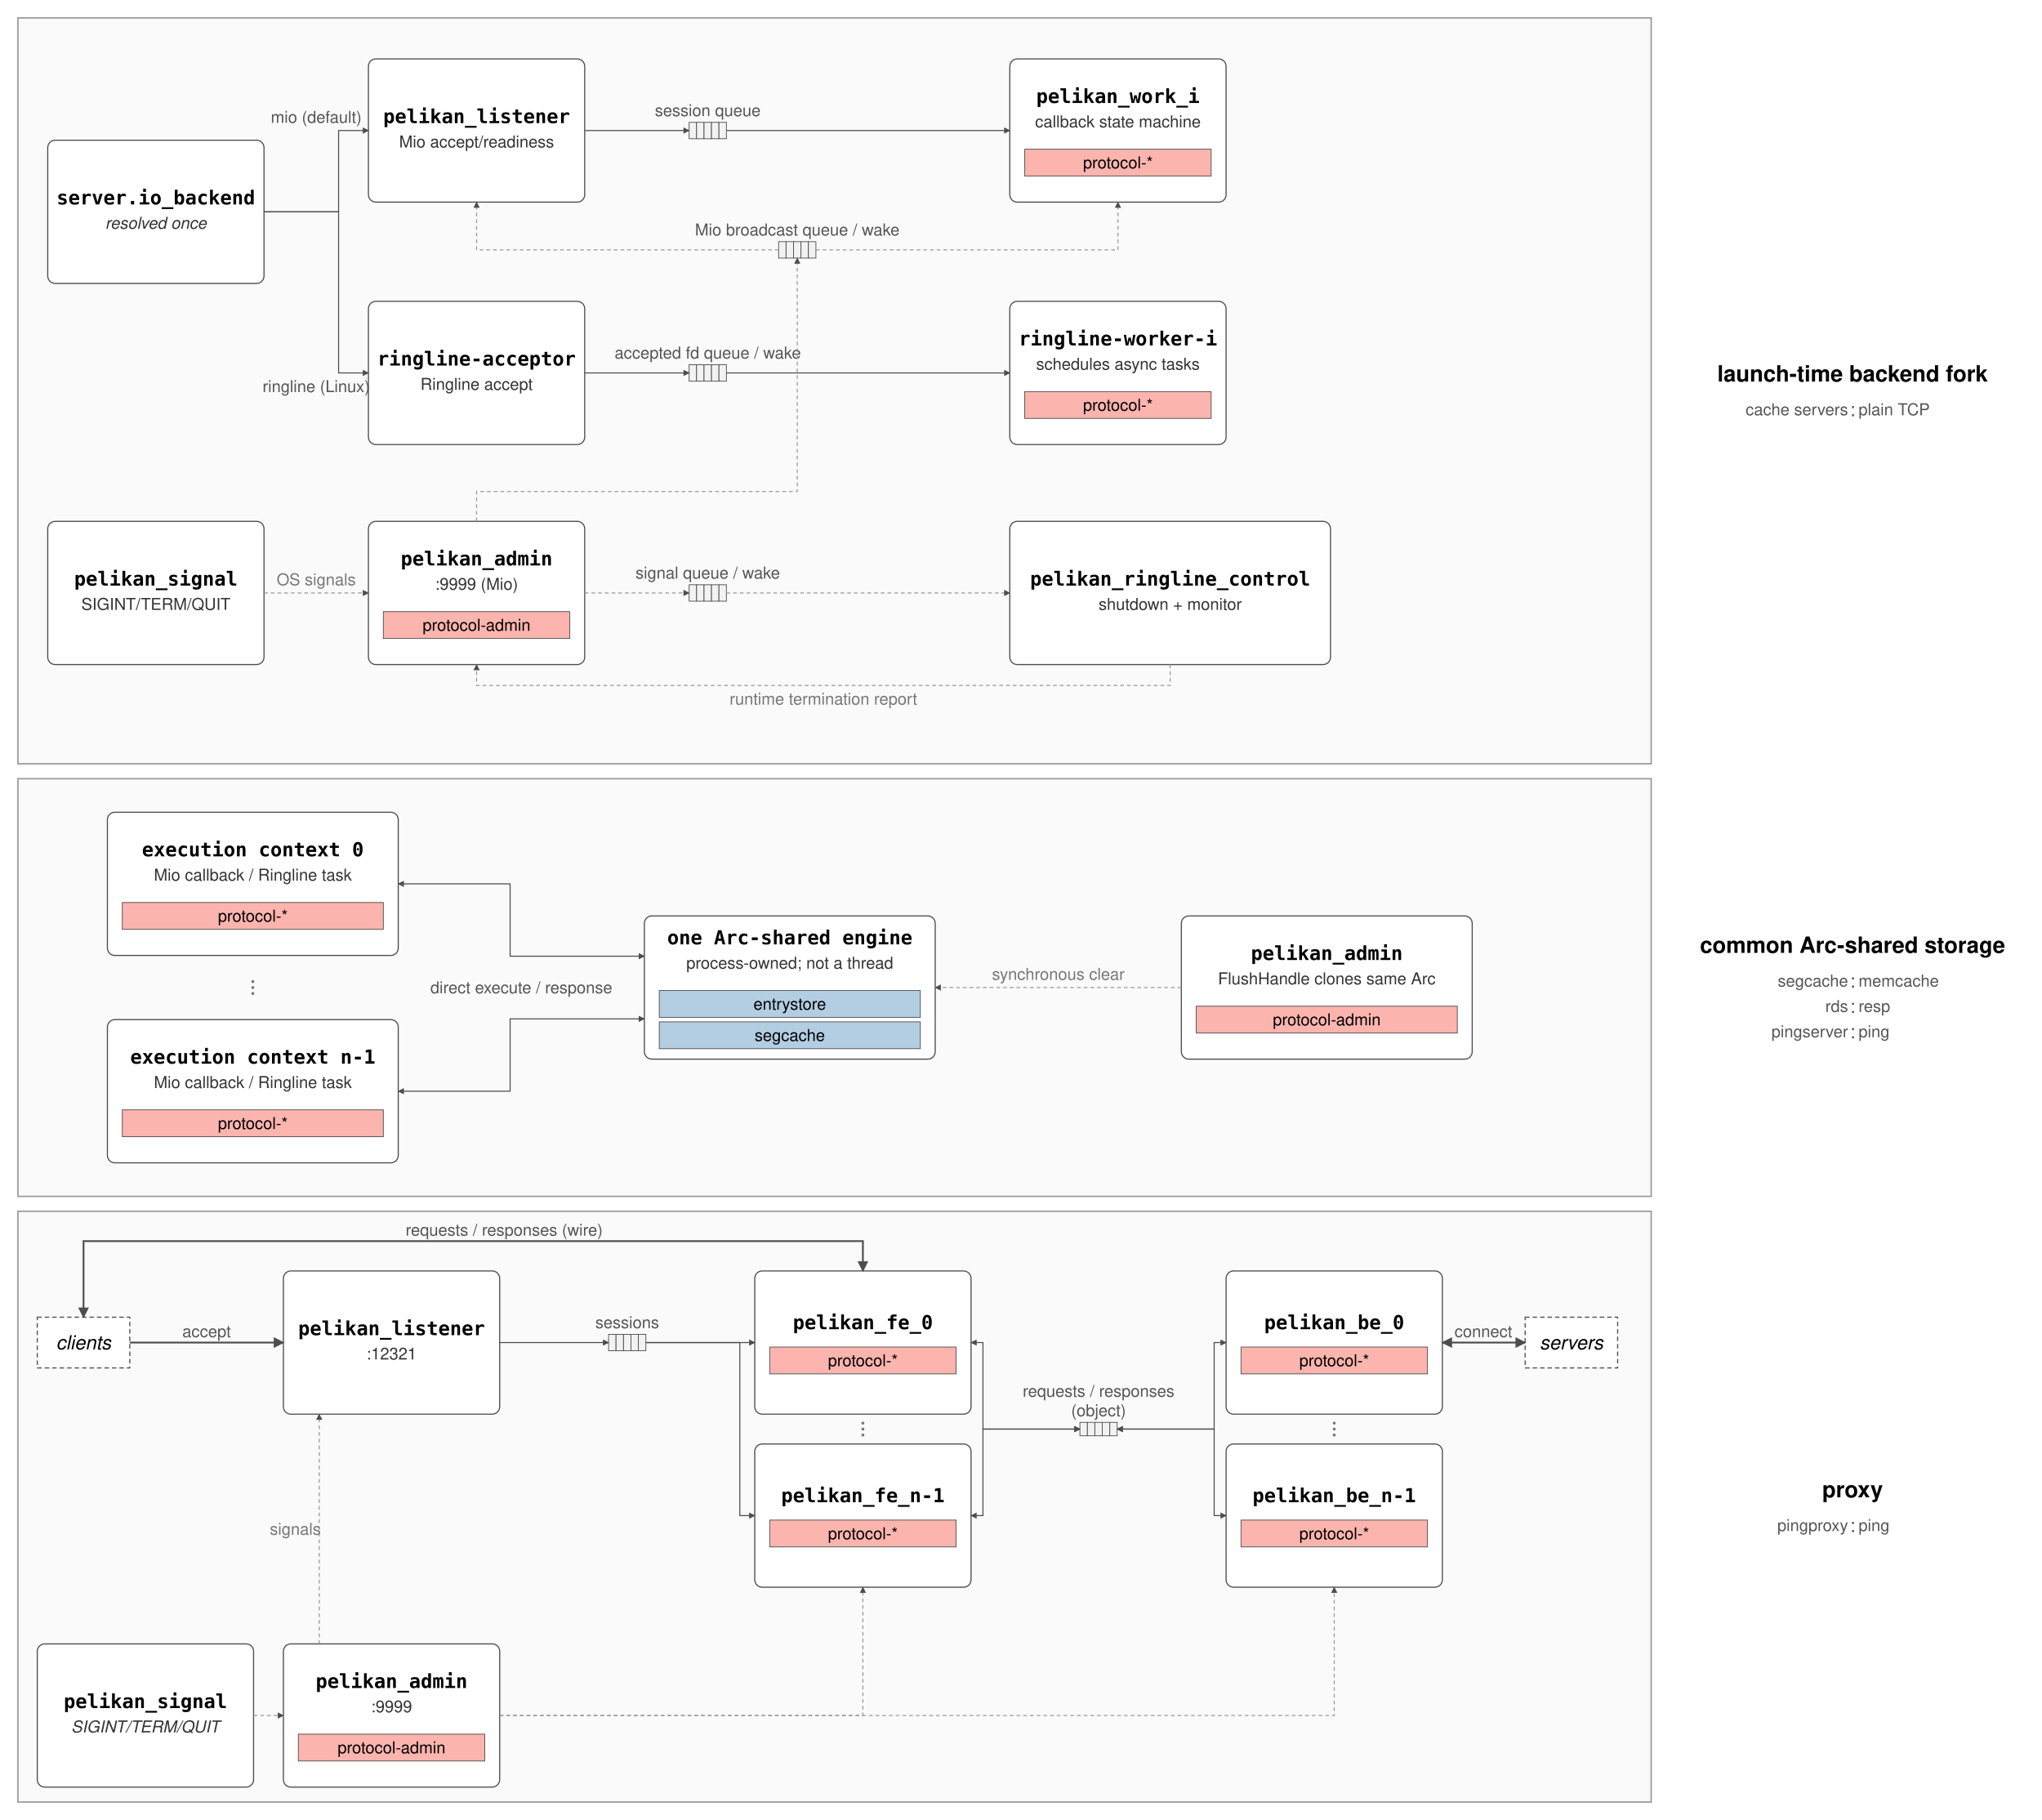
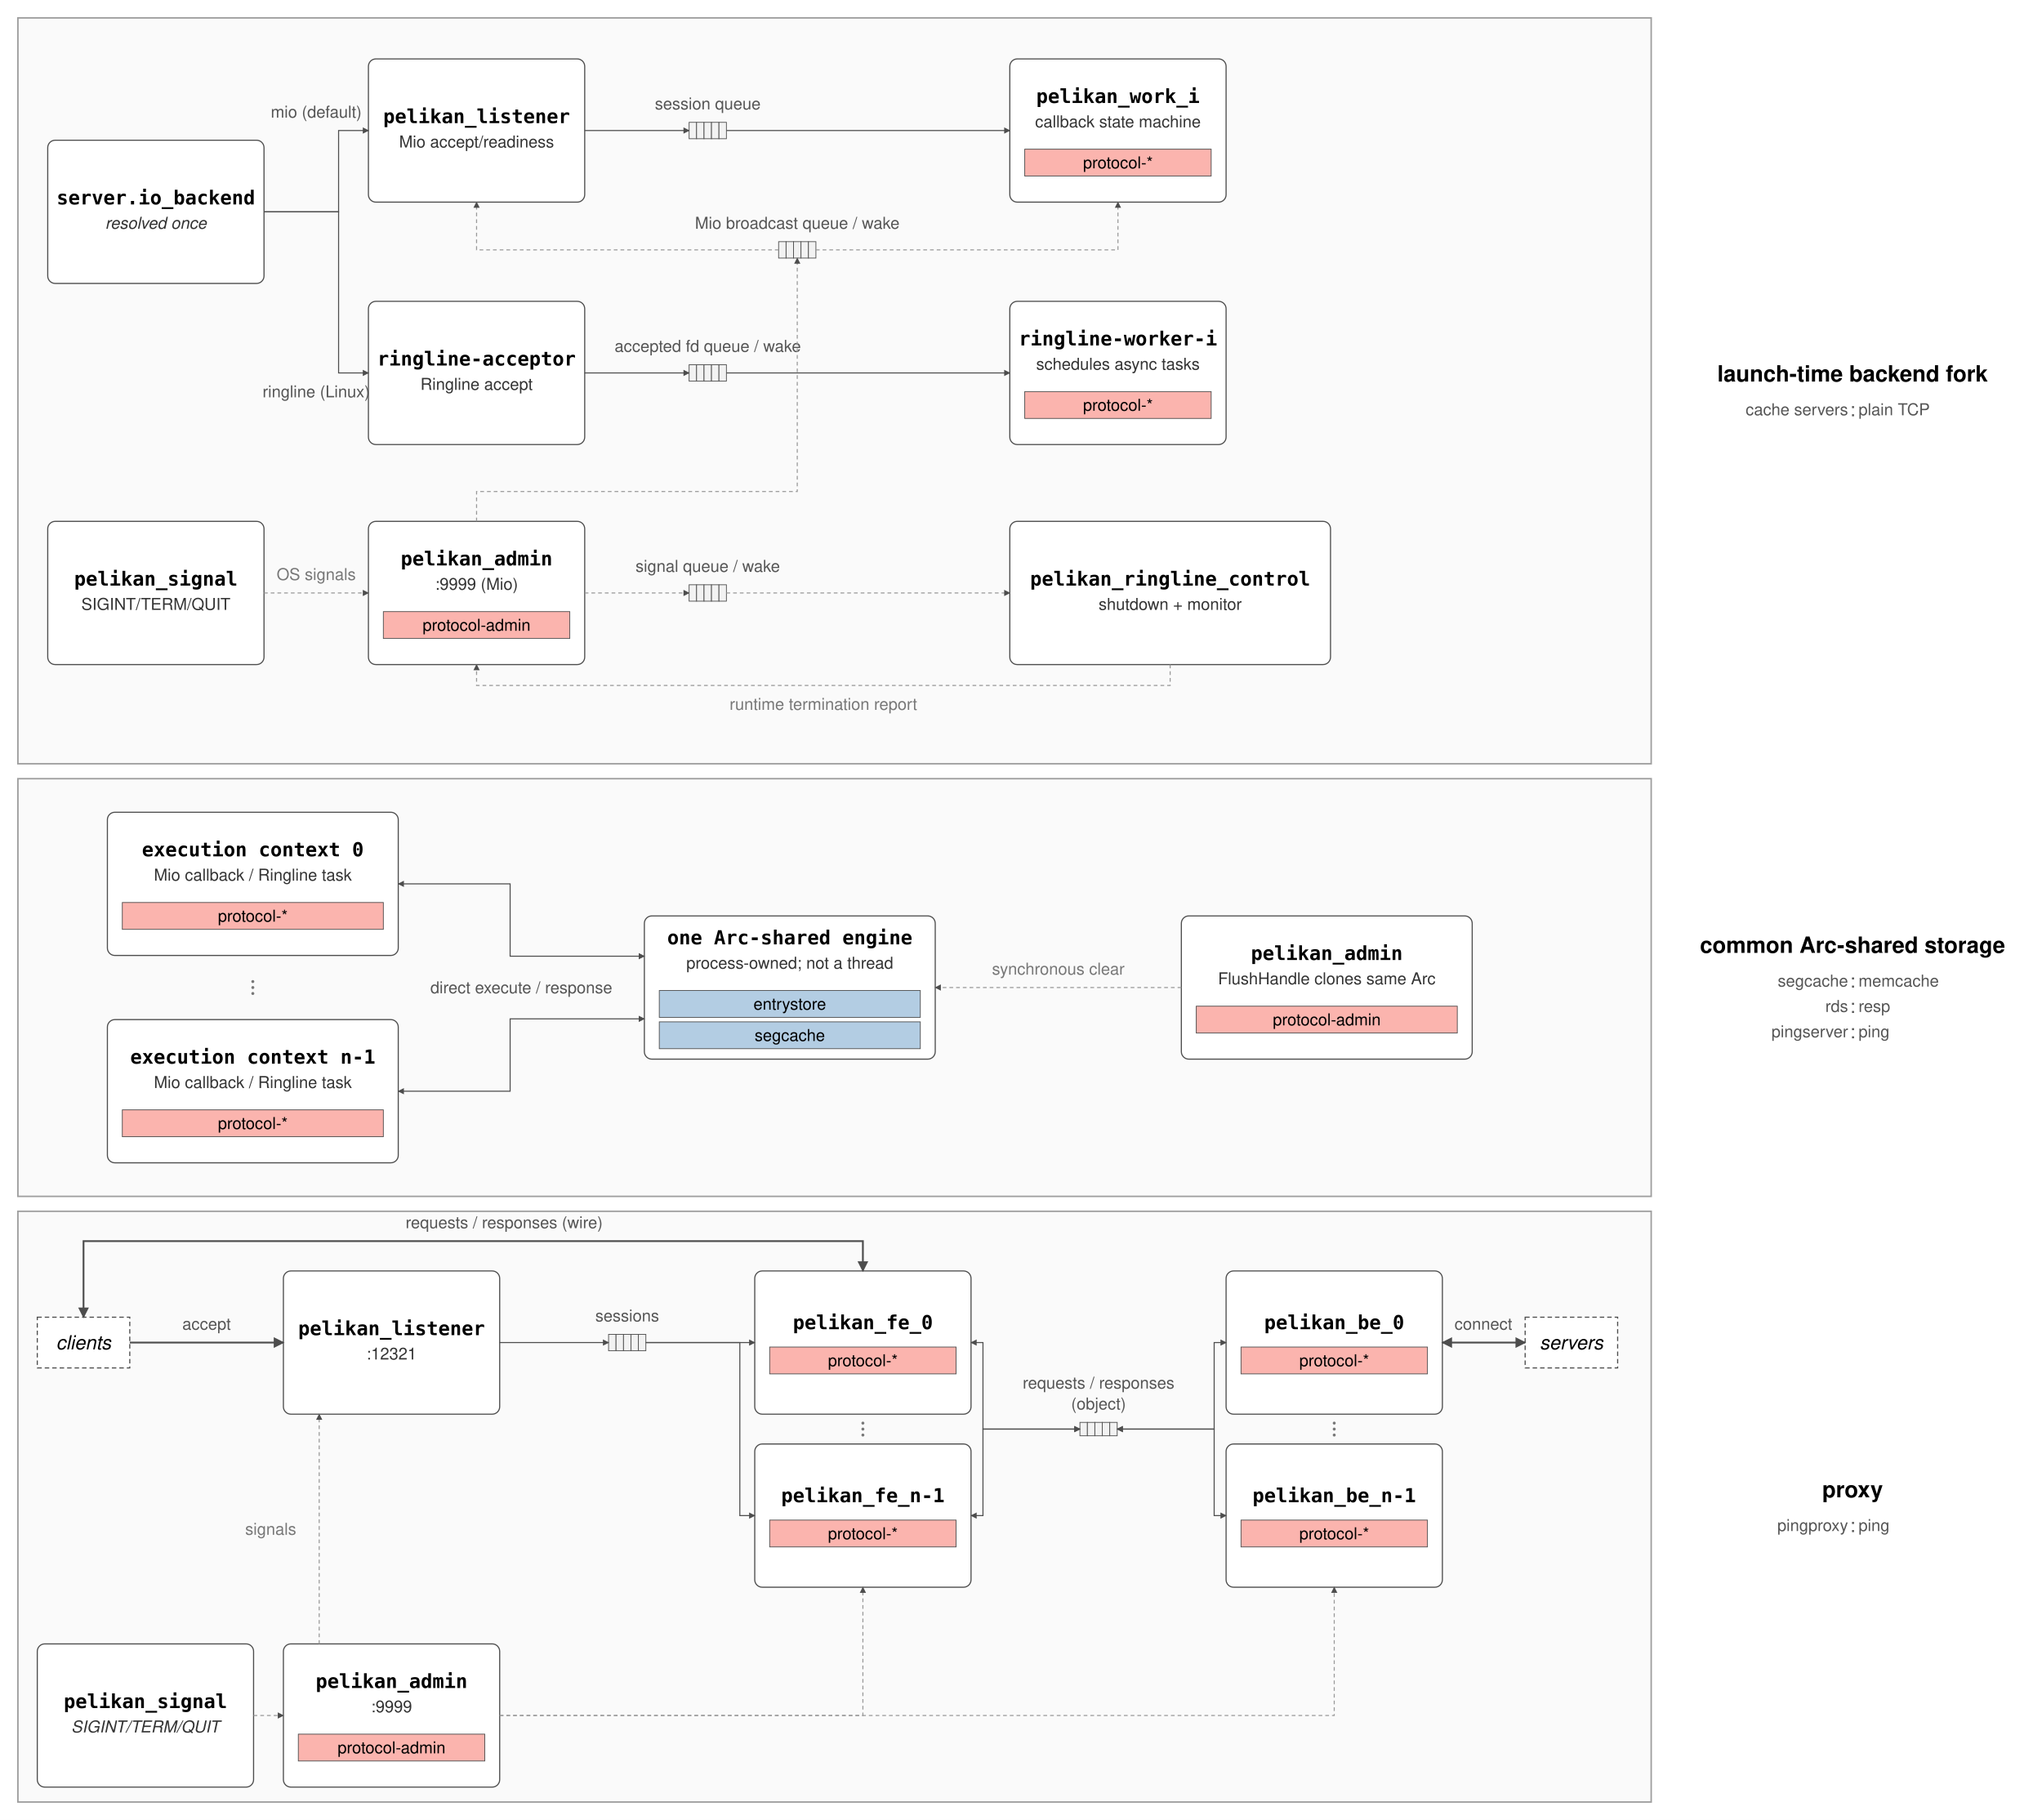
<svg xmlns="http://www.w3.org/2000/svg" width="2738" height="2440" viewBox="0 0 2738 2440">
  <rect width="100%" height="100%" fill="white" />
  <defs>
    <marker id="a" viewBox="0 0 10 10" refX="9" refY="5" markerWidth="6" markerHeight="6" orient="auto-start-reverse">
      <path d="M 0 0 L 10 5 L 0 10 z" fill="#4D4D4D" />
    </marker>
  </defs>
  <rect x="24" y="24" width="2190" height="1000" fill="#FAFAFA" stroke="#9E9E9E" stroke-width="2" rx="0" />
  <text x="2484" y="501" dy="0.35em" font-family="Helvetica, Arial, sans-serif" font-size="30" font-weight="bold" fill="#000" text-anchor="middle">launch-time backend fork</text>
  <text x="2478" y="549" dy="0.35em" font-family="Helvetica, Arial, sans-serif" font-size="22" font-weight="normal" fill="#555" text-anchor="end">cache servers</text>
  <text x="2484" y="549" dy="0.35em" font-family="Helvetica, Arial, sans-serif" font-size="26" font-weight="normal" fill="#555" text-anchor="middle">:</text>
  <text x="2492" y="549" dy="0.35em" font-family="Helvetica, Arial, sans-serif" font-size="22" font-weight="normal" fill="#555" text-anchor="start">plain TCP</text>
  <rect x="64" y="188" width="290" height="192" fill="#FFFFFF" stroke="#4D4D4D" stroke-width="1.5" rx="10" />
  <text x="209" y="265" dy="0.35em" font-family="SFMono-Regular, Menlo, Consolas, monospace" font-size="26" font-weight="bold" fill="#000" text-anchor="middle">server.io_backend</text>
  <text x="209" y="299" dy="0.35em" font-family="Helvetica, Arial, sans-serif" font-size="22" font-weight="normal" fill="#333" font-style="italic" text-anchor="middle">resolved once</text>
  <rect x="494" y="79" width="290" height="192" fill="#FFFFFF" stroke="#4D4D4D" stroke-width="1.5" rx="10" />
  <text x="639" y="156" dy="0.35em" font-family="SFMono-Regular, Menlo, Consolas, monospace" font-size="26" font-weight="bold" fill="#000" text-anchor="middle">pelikan_listener</text>
  <text x="639" y="190" dy="0.35em" font-family="Helvetica, Arial, sans-serif" font-size="22" font-weight="normal" fill="#333" text-anchor="middle">Mio accept/readiness</text>
  <rect x="924" y="164" width="10" height="22" fill="#F2F2F2" stroke="#4D4D4D" stroke-width="1" rx="0" />
  <rect x="934" y="164" width="10" height="22" fill="#F2F2F2" stroke="#4D4D4D" stroke-width="1" rx="0" />
  <rect x="944" y="164" width="10" height="22" fill="#F2F2F2" stroke="#4D4D4D" stroke-width="1" rx="0" />
  <rect x="954" y="164" width="10" height="22" fill="#F2F2F2" stroke="#4D4D4D" stroke-width="1" rx="0" />
  <rect x="964" y="164" width="10" height="22" fill="#F2F2F2" stroke="#4D4D4D" stroke-width="1" rx="0" />
-   <text x="949" y="148" dy="0.35em" font-family="Helvetica, Arial, sans-serif" font-size="22" font-weight="normal" fill="#555" text-anchor="middle">session queue</text>
+   <text x="949" y="139" dy="0.35em" font-family="Helvetica, Arial, sans-serif" font-size="22" font-weight="normal" fill="#555" text-anchor="middle">session queue</text>
  <rect x="1354" y="79" width="290" height="192" fill="#FFFFFF" stroke="#4D4D4D" stroke-width="1.5" rx="10" />
  <text x="1499" y="129" dy="0.35em" font-family="SFMono-Regular, Menlo, Consolas, monospace" font-size="26" font-weight="bold" fill="#000" text-anchor="middle">pelikan_work_i</text>
  <text x="1499" y="163" dy="0.35em" font-family="Helvetica, Arial, sans-serif" font-size="22" font-weight="normal" fill="#333" text-anchor="middle">callback state machine</text>
  <rect x="1374" y="200" width="250" height="36" fill="#FBB4AE" stroke="#4D4D4D" stroke-width="1" rx="0" />
  <text x="1499" y="218" dy="0.35em" font-family="Helvetica, Arial, sans-serif" font-size="22" font-weight="normal" fill="#000" text-anchor="middle">protocol-*</text>
  <rect x="494" y="404" width="290" height="192" fill="#FFFFFF" stroke="#4D4D4D" stroke-width="1.5" rx="10" />
  <text x="639" y="481" dy="0.35em" font-family="SFMono-Regular, Menlo, Consolas, monospace" font-size="26" font-weight="bold" fill="#000" text-anchor="middle">ringline-acceptor</text>
  <text x="639" y="515" dy="0.35em" font-family="Helvetica, Arial, sans-serif" font-size="22" font-weight="normal" fill="#333" text-anchor="middle">Ringline accept</text>
  <rect x="924" y="489" width="10" height="22" fill="#F2F2F2" stroke="#4D4D4D" stroke-width="1" rx="0" />
  <rect x="934" y="489" width="10" height="22" fill="#F2F2F2" stroke="#4D4D4D" stroke-width="1" rx="0" />
  <rect x="944" y="489" width="10" height="22" fill="#F2F2F2" stroke="#4D4D4D" stroke-width="1" rx="0" />
  <rect x="954" y="489" width="10" height="22" fill="#F2F2F2" stroke="#4D4D4D" stroke-width="1" rx="0" />
  <rect x="964" y="489" width="10" height="22" fill="#F2F2F2" stroke="#4D4D4D" stroke-width="1" rx="0" />
-   <text x="949" y="473" dy="0.35em" font-family="Helvetica, Arial, sans-serif" font-size="22" font-weight="normal" fill="#555" text-anchor="middle">accepted fd queue / wake</text>
+   <text x="949" y="464" dy="0.35em" font-family="Helvetica, Arial, sans-serif" font-size="22" font-weight="normal" fill="#555" text-anchor="middle">accepted fd queue / wake</text>
  <rect x="1354" y="404" width="290" height="192" fill="#FFFFFF" stroke="#4D4D4D" stroke-width="1.5" rx="10" />
  <text x="1499" y="454" dy="0.35em" font-family="SFMono-Regular, Menlo, Consolas, monospace" font-size="26" font-weight="bold" fill="#000" text-anchor="middle">ringline-worker-i</text>
  <text x="1499" y="488" dy="0.35em" font-family="Helvetica, Arial, sans-serif" font-size="22" font-weight="normal" fill="#333" text-anchor="middle">schedules async tasks</text>
  <rect x="1374" y="525" width="250" height="36" fill="#FBB4AE" stroke="#4D4D4D" stroke-width="1" rx="0" />
  <text x="1499" y="543" dy="0.35em" font-family="Helvetica, Arial, sans-serif" font-size="22" font-weight="normal" fill="#000" text-anchor="middle">protocol-*</text>
  <rect x="64" y="699" width="290" height="192" fill="#FFFFFF" stroke="#4D4D4D" stroke-width="1.5" rx="10" />
  <text x="209" y="776" dy="0.35em" font-family="SFMono-Regular, Menlo, Consolas, monospace" font-size="26" font-weight="bold" fill="#000" text-anchor="middle">pelikan_signal</text>
  <text x="209" y="810" dy="0.35em" font-family="Helvetica, Arial, sans-serif" font-size="22" font-weight="normal" fill="#333" text-anchor="middle">SIGINT/TERM/QUIT</text>
  <rect x="494" y="699" width="290" height="192" fill="#FFFFFF" stroke="#4D4D4D" stroke-width="1.5" rx="10" />
  <text x="639" y="749" dy="0.35em" font-family="SFMono-Regular, Menlo, Consolas, monospace" font-size="26" font-weight="bold" fill="#000" text-anchor="middle">pelikan_admin</text>
  <text x="639" y="783" dy="0.35em" font-family="Helvetica, Arial, sans-serif" font-size="22" font-weight="normal" fill="#333" text-anchor="middle">:9999 (Mio)</text>
  <rect x="514" y="820" width="250" height="36" fill="#FBB4AE" stroke="#4D4D4D" stroke-width="1" rx="0" />
  <text x="639" y="838" dy="0.35em" font-family="Helvetica, Arial, sans-serif" font-size="22" font-weight="normal" fill="#000" text-anchor="middle">protocol-admin</text>
  <rect x="924" y="784" width="10" height="22" fill="#F2F2F2" stroke="#4D4D4D" stroke-width="1" rx="0" />
  <rect x="934" y="784" width="10" height="22" fill="#F2F2F2" stroke="#4D4D4D" stroke-width="1" rx="0" />
  <rect x="944" y="784" width="10" height="22" fill="#F2F2F2" stroke="#4D4D4D" stroke-width="1" rx="0" />
  <rect x="954" y="784" width="10" height="22" fill="#F2F2F2" stroke="#4D4D4D" stroke-width="1" rx="0" />
  <rect x="964" y="784" width="10" height="22" fill="#F2F2F2" stroke="#4D4D4D" stroke-width="1" rx="0" />
-   <text x="949" y="768" dy="0.35em" font-family="Helvetica, Arial, sans-serif" font-size="22" font-weight="normal" fill="#555" text-anchor="middle">signal queue / wake</text>
+   <text x="949" y="759" dy="0.35em" font-family="Helvetica, Arial, sans-serif" font-size="22" font-weight="normal" fill="#555" text-anchor="middle">signal queue / wake</text>
  <rect x="1354" y="699" width="430" height="192" fill="#FFFFFF" stroke="#4D4D4D" stroke-width="1.5" rx="10" />
  <text x="1569" y="776" dy="0.35em" font-family="SFMono-Regular, Menlo, Consolas, monospace" font-size="26" font-weight="bold" fill="#000" text-anchor="middle">pelikan_ringline_control</text>
  <text x="1569" y="810" dy="0.35em" font-family="Helvetica, Arial, sans-serif" font-size="22" font-weight="normal" fill="#333" text-anchor="middle">shutdown + monitor</text>
  <rect x="1044" y="324" width="10" height="22" fill="#F2F2F2" stroke="#4D4D4D" stroke-width="1" rx="0" />
  <rect x="1054" y="324" width="10" height="22" fill="#F2F2F2" stroke="#4D4D4D" stroke-width="1" rx="0" />
  <rect x="1064" y="324" width="10" height="22" fill="#F2F2F2" stroke="#4D4D4D" stroke-width="1" rx="0" />
  <rect x="1074" y="324" width="10" height="22" fill="#F2F2F2" stroke="#4D4D4D" stroke-width="1" rx="0" />
  <rect x="1084" y="324" width="10" height="22" fill="#F2F2F2" stroke="#4D4D4D" stroke-width="1" rx="0" />
-   <text x="1069" y="308" dy="0.35em" font-family="Helvetica, Arial, sans-serif" font-size="22" font-weight="normal" fill="#555" text-anchor="middle">Mio broadcast queue / wake</text>
+   <text x="1069" y="299" dy="0.35em" font-family="Helvetica, Arial, sans-serif" font-size="22" font-weight="normal" fill="#555" text-anchor="middle">Mio broadcast queue / wake</text>
  <path d="M 354 284 L 454 284 L 454 175 L 494 175" fill="none" stroke="#4D4D4D" stroke-width="1.4" marker-end="url(#a)" />
-   <text x="424" y="157" dy="0.35em" font-family="Helvetica, Arial, sans-serif" font-size="22" font-weight="normal" fill="#555" text-anchor="middle">mio (default)</text>
+   <text x="424" y="150" dy="0.35em" font-family="Helvetica, Arial, sans-serif" font-size="22" font-weight="normal" fill="#555" text-anchor="middle">mio (default)</text>
  <path d="M 354 284 L 454 284 L 454 500 L 494 500" fill="none" stroke="#4D4D4D" stroke-width="1.4" marker-end="url(#a)" />
-   <text x="424" y="518" dy="0.35em" font-family="Helvetica, Arial, sans-serif" font-size="22" font-weight="normal" fill="#555" text-anchor="middle">ringline (Linux)</text>
+   <text x="424" y="525" dy="0.35em" font-family="Helvetica, Arial, sans-serif" font-size="22" font-weight="normal" fill="#555" text-anchor="middle">ringline (Linux)</text>
  <path d="M 784 175 L 924 175" fill="none" stroke="#4D4D4D" stroke-width="1.4" marker-end="url(#a)" />
  <path d="M 974 175 L 1354 175" fill="none" stroke="#4D4D4D" stroke-width="1.4" marker-end="url(#a)" />
  <path d="M 784 500 L 924 500" fill="none" stroke="#4D4D4D" stroke-width="1.4" marker-end="url(#a)" />
  <path d="M 974 500 L 1354 500" fill="none" stroke="#4D4D4D" stroke-width="1.4" marker-end="url(#a)" />
  <path d="M 354 795 L 494 795" fill="none" stroke="#999999" stroke-width="1.4" stroke-dasharray="5,4" marker-end="url(#a)" />
-   <text x="424" y="777" dy="0.35em" font-family="Helvetica, Arial, sans-serif" font-size="22" font-weight="normal" fill="#777" text-anchor="middle">OS signals</text>
+   <text x="424" y="770" dy="0.35em" font-family="Helvetica, Arial, sans-serif" font-size="22" font-weight="normal" fill="#777" text-anchor="middle">OS signals</text>
  <path d="M 639 699 L 639 659 L 1069 659 L 1069 346" fill="none" stroke="#999999" stroke-width="1.4" stroke-dasharray="5,4" marker-end="url(#a)" />
  <path d="M 1044 335 L 639 335 L 639 271" fill="none" stroke="#999999" stroke-width="1.4" stroke-dasharray="5,4" marker-end="url(#a)" />
  <path d="M 1094 335 L 1499 335 L 1499 271" fill="none" stroke="#999999" stroke-width="1.4" stroke-dasharray="5,4" marker-end="url(#a)" />
  <path d="M 784 795 L 924 795" fill="none" stroke="#999999" stroke-width="1.4" stroke-dasharray="5,4" marker-end="url(#a)" />
  <path d="M 974 795 L 1354 795" fill="none" stroke="#999999" stroke-width="1.4" stroke-dasharray="5,4" marker-end="url(#a)" />
  <path d="M 1569 891 L 1569 919 L 639 919 L 639 891" fill="none" stroke="#999999" stroke-width="1.4" stroke-dasharray="5,4" marker-end="url(#a)" />
-   <text x="1104" y="937" dy="0.35em" font-family="Helvetica, Arial, sans-serif" font-size="22" font-weight="normal" fill="#777" text-anchor="middle">runtime termination report</text>
+   <text x="1104" y="944" dy="0.35em" font-family="Helvetica, Arial, sans-serif" font-size="22" font-weight="normal" fill="#777" text-anchor="middle">runtime termination report</text>
  <rect x="24" y="1044" width="2190" height="560" fill="#FAFAFA" stroke="#9E9E9E" stroke-width="2" rx="0" />
  <text x="2484" y="1267" dy="0.35em" font-family="Helvetica, Arial, sans-serif" font-size="30" font-weight="bold" fill="#000" text-anchor="middle">common Arc-shared storage</text>
  <text x="2478" y="1315" dy="0.35em" font-family="Helvetica, Arial, sans-serif" font-size="22" font-weight="normal" fill="#555" text-anchor="end">segcache</text>
  <text x="2484" y="1315" dy="0.35em" font-family="Helvetica, Arial, sans-serif" font-size="26" font-weight="normal" fill="#555" text-anchor="middle">:</text>
  <text x="2492" y="1315" dy="0.35em" font-family="Helvetica, Arial, sans-serif" font-size="22" font-weight="normal" fill="#555" text-anchor="start">memcache</text>
  <text x="2478" y="1349" dy="0.35em" font-family="Helvetica, Arial, sans-serif" font-size="22" font-weight="normal" fill="#555" text-anchor="end">rds</text>
  <text x="2484" y="1349" dy="0.35em" font-family="Helvetica, Arial, sans-serif" font-size="26" font-weight="normal" fill="#555" text-anchor="middle">:</text>
  <text x="2492" y="1349" dy="0.35em" font-family="Helvetica, Arial, sans-serif" font-size="22" font-weight="normal" fill="#555" text-anchor="start">resp</text>
  <text x="2478" y="1383" dy="0.35em" font-family="Helvetica, Arial, sans-serif" font-size="22" font-weight="normal" fill="#555" text-anchor="end">pingserver</text>
  <text x="2484" y="1383" dy="0.35em" font-family="Helvetica, Arial, sans-serif" font-size="26" font-weight="normal" fill="#555" text-anchor="middle">:</text>
  <text x="2492" y="1383" dy="0.35em" font-family="Helvetica, Arial, sans-serif" font-size="22" font-weight="normal" fill="#555" text-anchor="start">ping</text>
  <rect x="144" y="1089" width="390" height="192" fill="#FFFFFF" stroke="#4D4D4D" stroke-width="1.5" rx="10" />
  <text x="339" y="1139" dy="0.35em" font-family="SFMono-Regular, Menlo, Consolas, monospace" font-size="26" font-weight="bold" fill="#000" text-anchor="middle">execution context 0</text>
  <text x="339" y="1173" dy="0.35em" font-family="Helvetica, Arial, sans-serif" font-size="22" font-weight="normal" fill="#333" text-anchor="middle">Mio callback / Ringline task</text>
  <rect x="164" y="1210" width="350" height="36" fill="#FBB4AE" stroke="#4D4D4D" stroke-width="1" rx="0" />
  <text x="339" y="1228" dy="0.35em" font-family="Helvetica, Arial, sans-serif" font-size="22" font-weight="normal" fill="#000" text-anchor="middle">protocol-*</text>
  <rect x="144" y="1367" width="390" height="192" fill="#FFFFFF" stroke="#4D4D4D" stroke-width="1.5" rx="10" />
  <text x="339" y="1417" dy="0.35em" font-family="SFMono-Regular, Menlo, Consolas, monospace" font-size="26" font-weight="bold" fill="#000" text-anchor="middle">execution context n-1</text>
  <text x="339" y="1451" dy="0.35em" font-family="Helvetica, Arial, sans-serif" font-size="22" font-weight="normal" fill="#333" text-anchor="middle">Mio callback / Ringline task</text>
  <rect x="164" y="1488" width="350" height="36" fill="#FBB4AE" stroke="#4D4D4D" stroke-width="1" rx="0" />
  <text x="339" y="1506" dy="0.35em" font-family="Helvetica, Arial, sans-serif" font-size="22" font-weight="normal" fill="#000" text-anchor="middle">protocol-*</text>
  <circle cx="339" cy="1316" r="2" fill="#777" />
  <circle cx="339" cy="1324" r="2" fill="#777" />
  <circle cx="339" cy="1332" r="2" fill="#777" />
  <rect x="864" y="1228" width="390" height="192" fill="#FFFFFF" stroke="#4D4D4D" stroke-width="1.5" rx="10" />
  <text x="1059" y="1257" dy="0.35em" font-family="SFMono-Regular, Menlo, Consolas, monospace" font-size="26" font-weight="bold" fill="#000" text-anchor="middle">one Arc-shared engine</text>
  <text x="1059" y="1291" dy="0.35em" font-family="Helvetica, Arial, sans-serif" font-size="22" font-weight="normal" fill="#333" text-anchor="middle">process-owned; not a thread</text>
  <rect x="884" y="1328" width="350" height="36" fill="#B3CDE3" stroke="#4D4D4D" stroke-width="1" rx="0" />
  <text x="1059" y="1346" dy="0.35em" font-family="Helvetica, Arial, sans-serif" font-size="22" font-weight="normal" fill="#000" text-anchor="middle">entrystore</text>
  <rect x="884" y="1370" width="350" height="36" fill="#B3CDE3" stroke="#4D4D4D" stroke-width="1" rx="0" />
  <text x="1059" y="1388" dy="0.35em" font-family="Helvetica, Arial, sans-serif" font-size="22" font-weight="normal" fill="#000" text-anchor="middle">segcache</text>
  <path d="M 534 1185 L 684 1185 L 684 1282 L 864 1282" fill="none" stroke="#4D4D4D" stroke-width="1.4" marker-end="url(#a)" marker-start="url(#a)" />
  <path d="M 534 1463 L 684 1463 L 684 1366 L 864 1366" fill="none" stroke="#4D4D4D" stroke-width="1.4" marker-end="url(#a)" marker-start="url(#a)" />
  <text x="699" y="1324" dy="0.35em" font-family="Helvetica, Arial, sans-serif" font-size="22" font-weight="normal" fill="#555" text-anchor="middle">direct execute / response</text>
  <rect x="1584" y="1228" width="390" height="192" fill="#FFFFFF" stroke="#4D4D4D" stroke-width="1.5" rx="10" />
  <text x="1779" y="1278" dy="0.35em" font-family="SFMono-Regular, Menlo, Consolas, monospace" font-size="26" font-weight="bold" fill="#000" text-anchor="middle">pelikan_admin</text>
  <text x="1779" y="1312" dy="0.35em" font-family="Helvetica, Arial, sans-serif" font-size="22" font-weight="normal" fill="#333" text-anchor="middle">FlushHandle clones same Arc</text>
  <rect x="1604" y="1349" width="350" height="36" fill="#FBB4AE" stroke="#4D4D4D" stroke-width="1" rx="0" />
  <text x="1779" y="1367" dy="0.35em" font-family="Helvetica, Arial, sans-serif" font-size="22" font-weight="normal" fill="#000" text-anchor="middle">protocol-admin</text>
  <path d="M 1584 1324 L 1254 1324" fill="none" stroke="#999999" stroke-width="1.4" stroke-dasharray="5,4" marker-end="url(#a)" />
-   <text x="1419" y="1306" dy="0.35em" font-family="Helvetica, Arial, sans-serif" font-size="22" font-weight="normal" fill="#777" text-anchor="middle">synchronous clear</text>
+   <text x="1419" y="1299" dy="0.35em" font-family="Helvetica, Arial, sans-serif" font-size="22" font-weight="normal" fill="#777" text-anchor="middle">synchronous clear</text>
  <rect x="24" y="1624" width="2190" height="792" fill="#FAFAFA" stroke="#9E9E9E" stroke-width="2" rx="0" />
  <text x="2484" y="1997" dy="0.35em" font-family="Helvetica, Arial, sans-serif" font-size="30" font-weight="bold" fill="#000" text-anchor="middle">proxy</text>
  <text x="2478" y="2045" dy="0.35em" font-family="Helvetica, Arial, sans-serif" font-size="22" font-weight="normal" fill="#555" text-anchor="end">pingproxy</text>
  <text x="2484" y="2045" dy="0.35em" font-family="Helvetica, Arial, sans-serif" font-size="26" font-weight="normal" fill="#555" text-anchor="middle">:</text>
  <text x="2492" y="2045" dy="0.35em" font-family="Helvetica, Arial, sans-serif" font-size="22" font-weight="normal" fill="#555" text-anchor="start">ping</text>
  <rect x="50" y="1766" width="124" height="68" fill="#FFFFFF" stroke="#4D4D4D" stroke-width="1.5" rx="0" stroke-dasharray="6,4" />
  <text x="112" y="1800" dy="0.35em" font-family="Helvetica, Arial, sans-serif" font-size="26" font-weight="normal" fill="#000" font-style="italic" text-anchor="middle">clients</text>
  <rect x="380" y="1704" width="290" height="192" fill="#FFFFFF" stroke="#4D4D4D" stroke-width="1.5" rx="10" />
  <text x="525" y="1781" dy="0.35em" font-family="SFMono-Regular, Menlo, Consolas, monospace" font-size="26" font-weight="bold" fill="#000" text-anchor="middle">pelikan_listener</text>
  <text x="525" y="1815" dy="0.35em" font-family="Helvetica, Arial, sans-serif" font-size="22" font-weight="normal" fill="#333" text-anchor="middle">:12321</text>
  <path d="M 174 1800 L 380 1800" fill="none" stroke="#4D4D4D" stroke-width="2.4" marker-end="url(#a)" />
-   <text x="277" y="1785" dy="0.35em" font-family="Helvetica, Arial, sans-serif" font-size="22" font-weight="normal" fill="#555" text-anchor="middle">accept</text>
+   <text x="277" y="1775" dy="0.35em" font-family="Helvetica, Arial, sans-serif" font-size="22" font-weight="normal" fill="#555" text-anchor="middle">accept</text>
  <rect x="816" y="1789" width="10" height="22" fill="#F2F2F2" stroke="#4D4D4D" stroke-width="1" rx="0" />
  <rect x="826" y="1789" width="10" height="22" fill="#F2F2F2" stroke="#4D4D4D" stroke-width="1" rx="0" />
  <rect x="836" y="1789" width="10" height="22" fill="#F2F2F2" stroke="#4D4D4D" stroke-width="1" rx="0" />
  <rect x="846" y="1789" width="10" height="22" fill="#F2F2F2" stroke="#4D4D4D" stroke-width="1" rx="0" />
  <rect x="856" y="1789" width="10" height="22" fill="#F2F2F2" stroke="#4D4D4D" stroke-width="1" rx="0" />
-   <text x="841" y="1773" dy="0.35em" font-family="Helvetica, Arial, sans-serif" font-size="22" font-weight="normal" fill="#555" text-anchor="middle">sessions</text>
+   <text x="841" y="1764" dy="0.35em" font-family="Helvetica, Arial, sans-serif" font-size="22" font-weight="normal" fill="#555" text-anchor="middle">sessions</text>
  <path d="M 670 1800 L 816 1800" fill="none" stroke="#4D4D4D" stroke-width="1.4" marker-end="url(#a)" />
  <rect x="1012" y="1704" width="290" height="192" fill="#FFFFFF" stroke="#4D4D4D" stroke-width="1.5" rx="10" />
  <text x="1157" y="1773" dy="0.35em" font-family="SFMono-Regular, Menlo, Consolas, monospace" font-size="26" font-weight="bold" fill="#000" text-anchor="middle">pelikan_fe_0</text>
  <rect x="1032" y="1806" width="250" height="36" fill="#FBB4AE" stroke="#4D4D4D" stroke-width="1" rx="0" />
  <text x="1157" y="1824" dy="0.35em" font-family="Helvetica, Arial, sans-serif" font-size="22" font-weight="normal" fill="#000" text-anchor="middle">protocol-*</text>
  <rect x="1012" y="1936" width="290" height="192" fill="#FFFFFF" stroke="#4D4D4D" stroke-width="1.5" rx="10" />
  <text x="1157" y="2005" dy="0.35em" font-family="SFMono-Regular, Menlo, Consolas, monospace" font-size="26" font-weight="bold" fill="#000" text-anchor="middle">pelikan_fe_n-1</text>
  <rect x="1032" y="2038" width="250" height="36" fill="#FBB4AE" stroke="#4D4D4D" stroke-width="1" rx="0" />
  <text x="1157" y="2056" dy="0.35em" font-family="Helvetica, Arial, sans-serif" font-size="22" font-weight="normal" fill="#000" text-anchor="middle">protocol-*</text>
  <circle cx="1157" cy="1908" r="2" fill="#777" />
  <circle cx="1157" cy="1916" r="2" fill="#777" />
  <circle cx="1157" cy="1924" r="2" fill="#777" />
  <path d="M 866 1800 L 992 1800 L 992 1800 L 1012 1800" fill="none" stroke="#4D4D4D" stroke-width="1.4" marker-end="url(#a)" />
  <path d="M 866 1800 L 992 1800 L 992 2032 L 1012 2032" fill="none" stroke="#4D4D4D" stroke-width="1.4" marker-end="url(#a)" />
  <path d="M 112 1766 L 112 1664 L 1157 1664 L 1157 1704" fill="none" stroke="#4D4D4D" stroke-width="2.4" marker-end="url(#a)" marker-start="url(#a)" />
-   <text x="676" y="1649" dy="0.35em" font-family="Helvetica, Arial, sans-serif" font-size="22" font-weight="normal" fill="#555" text-anchor="middle">requests / responses (wire)</text>
+   <text x="676" y="1639" dy="0.35em" font-family="Helvetica, Arial, sans-serif" font-size="22" font-weight="normal" fill="#555" text-anchor="middle">requests / responses (wire)</text>
  <rect x="1448" y="1907" width="10" height="18" fill="#F2F2F2" stroke="#4D4D4D" stroke-width="1" rx="0" />
  <rect x="1458" y="1907" width="10" height="18" fill="#F2F2F2" stroke="#4D4D4D" stroke-width="1" rx="0" />
  <rect x="1468" y="1907" width="10" height="18" fill="#F2F2F2" stroke="#4D4D4D" stroke-width="1" rx="0" />
  <rect x="1478" y="1907" width="10" height="18" fill="#F2F2F2" stroke="#4D4D4D" stroke-width="1" rx="0" />
  <rect x="1488" y="1907" width="10" height="18" fill="#F2F2F2" stroke="#4D4D4D" stroke-width="1" rx="0" />
-   <text x="1473" y="1865" dy="0.35em" font-family="Helvetica, Arial, sans-serif" font-size="22" font-weight="normal" fill="#555" text-anchor="middle">requests / responses</text>
-   <text x="1473" y="1891" dy="0.35em" font-family="Helvetica, Arial, sans-serif" font-size="22" font-weight="normal" fill="#555" text-anchor="middle">(object)</text>
+   <text x="1473" y="1854" dy="0.35em" font-family="Helvetica, Arial, sans-serif" font-size="22" font-weight="normal" fill="#555" text-anchor="middle">requests / responses</text>
+   <text x="1473" y="1882" dy="0.35em" font-family="Helvetica, Arial, sans-serif" font-size="22" font-weight="normal" fill="#555" text-anchor="middle">(object)</text>
  <path d="M 1302 1800 L 1318 1800 L 1318 1916 L 1448 1916" fill="none" stroke="#4D4D4D" stroke-width="1.4" marker-end="url(#a)" marker-start="url(#a)" />
  <path d="M 1302 2032 L 1318 2032 L 1318 1916 L 1448 1916" fill="none" stroke="#4D4D4D" stroke-width="1.4" marker-end="url(#a)" marker-start="url(#a)" />
  <rect x="1644" y="1704" width="290" height="192" fill="#FFFFFF" stroke="#4D4D4D" stroke-width="1.5" rx="10" />
  <text x="1789" y="1773" dy="0.35em" font-family="SFMono-Regular, Menlo, Consolas, monospace" font-size="26" font-weight="bold" fill="#000" text-anchor="middle">pelikan_be_0</text>
  <rect x="1664" y="1806" width="250" height="36" fill="#FBB4AE" stroke="#4D4D4D" stroke-width="1" rx="0" />
  <text x="1789" y="1824" dy="0.35em" font-family="Helvetica, Arial, sans-serif" font-size="22" font-weight="normal" fill="#000" text-anchor="middle">protocol-*</text>
  <rect x="1644" y="1936" width="290" height="192" fill="#FFFFFF" stroke="#4D4D4D" stroke-width="1.5" rx="10" />
  <text x="1789" y="2005" dy="0.35em" font-family="SFMono-Regular, Menlo, Consolas, monospace" font-size="26" font-weight="bold" fill="#000" text-anchor="middle">pelikan_be_n-1</text>
  <rect x="1664" y="2038" width="250" height="36" fill="#FBB4AE" stroke="#4D4D4D" stroke-width="1" rx="0" />
  <text x="1789" y="2056" dy="0.35em" font-family="Helvetica, Arial, sans-serif" font-size="22" font-weight="normal" fill="#000" text-anchor="middle">protocol-*</text>
  <circle cx="1789" cy="1908" r="2" fill="#777" />
  <circle cx="1789" cy="1916" r="2" fill="#777" />
  <circle cx="1789" cy="1924" r="2" fill="#777" />
  <path d="M 1498 1916 L 1628 1916 L 1628 1800 L 1644 1800" fill="none" stroke="#4D4D4D" stroke-width="1.4" marker-end="url(#a)" marker-start="url(#a)" />
  <path d="M 1498 1916 L 1628 1916 L 1628 2032 L 1644 2032" fill="none" stroke="#4D4D4D" stroke-width="1.4" marker-end="url(#a)" marker-start="url(#a)" />
  <rect x="2045" y="1766" width="124" height="68" fill="#FFFFFF" stroke="#4D4D4D" stroke-width="1.5" rx="0" stroke-dasharray="6,4" />
  <text x="2107" y="1800" dy="0.35em" font-family="Helvetica, Arial, sans-serif" font-size="26" font-weight="normal" fill="#000" font-style="italic" text-anchor="middle">servers</text>
  <path d="M 1934 1800 L 2045 1800" fill="none" stroke="#4D4D4D" stroke-width="2.4" marker-end="url(#a)" marker-start="url(#a)" />
-   <text x="1989" y="1785" dy="0.35em" font-family="Helvetica, Arial, sans-serif" font-size="22" font-weight="normal" fill="#555" text-anchor="middle">connect</text>
+   <text x="1989" y="1775" dy="0.35em" font-family="Helvetica, Arial, sans-serif" font-size="22" font-weight="normal" fill="#555" text-anchor="middle">connect</text>
  <rect x="50" y="2204" width="290" height="192" fill="#FFFFFF" stroke="#4D4D4D" stroke-width="1.5" rx="10" />
  <text x="195" y="2281" dy="0.35em" font-family="SFMono-Regular, Menlo, Consolas, monospace" font-size="26" font-weight="bold" fill="#000" text-anchor="middle">pelikan_signal</text>
  <text x="195" y="2315" dy="0.35em" font-family="Helvetica, Arial, sans-serif" font-size="22" font-weight="normal" fill="#333" font-style="italic" text-anchor="middle">SIGINT/TERM/QUIT</text>
  <rect x="380" y="2204" width="290" height="192" fill="#FFFFFF" stroke="#4D4D4D" stroke-width="1.5" rx="10" />
  <text x="525" y="2254" dy="0.35em" font-family="SFMono-Regular, Menlo, Consolas, monospace" font-size="26" font-weight="bold" fill="#000" text-anchor="middle">pelikan_admin</text>
  <text x="525" y="2288" dy="0.35em" font-family="Helvetica, Arial, sans-serif" font-size="22" font-weight="normal" fill="#333" text-anchor="middle">:9999</text>
  <rect x="400" y="2325" width="250" height="36" fill="#FBB4AE" stroke="#4D4D4D" stroke-width="1" rx="0" />
  <text x="525" y="2343" dy="0.35em" font-family="Helvetica, Arial, sans-serif" font-size="22" font-weight="normal" fill="#000" text-anchor="middle">protocol-admin</text>
  <path d="M 340 2300 L 380 2300" fill="none" stroke="#999999" stroke-width="1.4" stroke-dasharray="5,4" marker-end="url(#a)" />
  <path d="M 428 2204 L 428 1896" fill="none" stroke="#999999" stroke-width="1.4" stroke-dasharray="5,4" marker-end="url(#a)" />
-   <text x="396" y="2050" dy="0.35em" font-family="Helvetica, Arial, sans-serif" font-size="22" font-weight="normal" fill="#777" text-anchor="middle">signals</text>
+   <text x="363" y="2050" dy="0.35em" font-family="Helvetica, Arial, sans-serif" font-size="22" font-weight="normal" fill="#777" text-anchor="middle">signals</text>
  <path d="M 670 2300 L 1157 2300 L 1157 2128" fill="none" stroke="#999999" stroke-width="1.4" stroke-dasharray="5,4" marker-end="url(#a)" />
  <path d="M 670 2300 L 1789 2300 L 1789 2128" fill="none" stroke="#999999" stroke-width="1.4" stroke-dasharray="5,4" marker-end="url(#a)" />
</svg>
